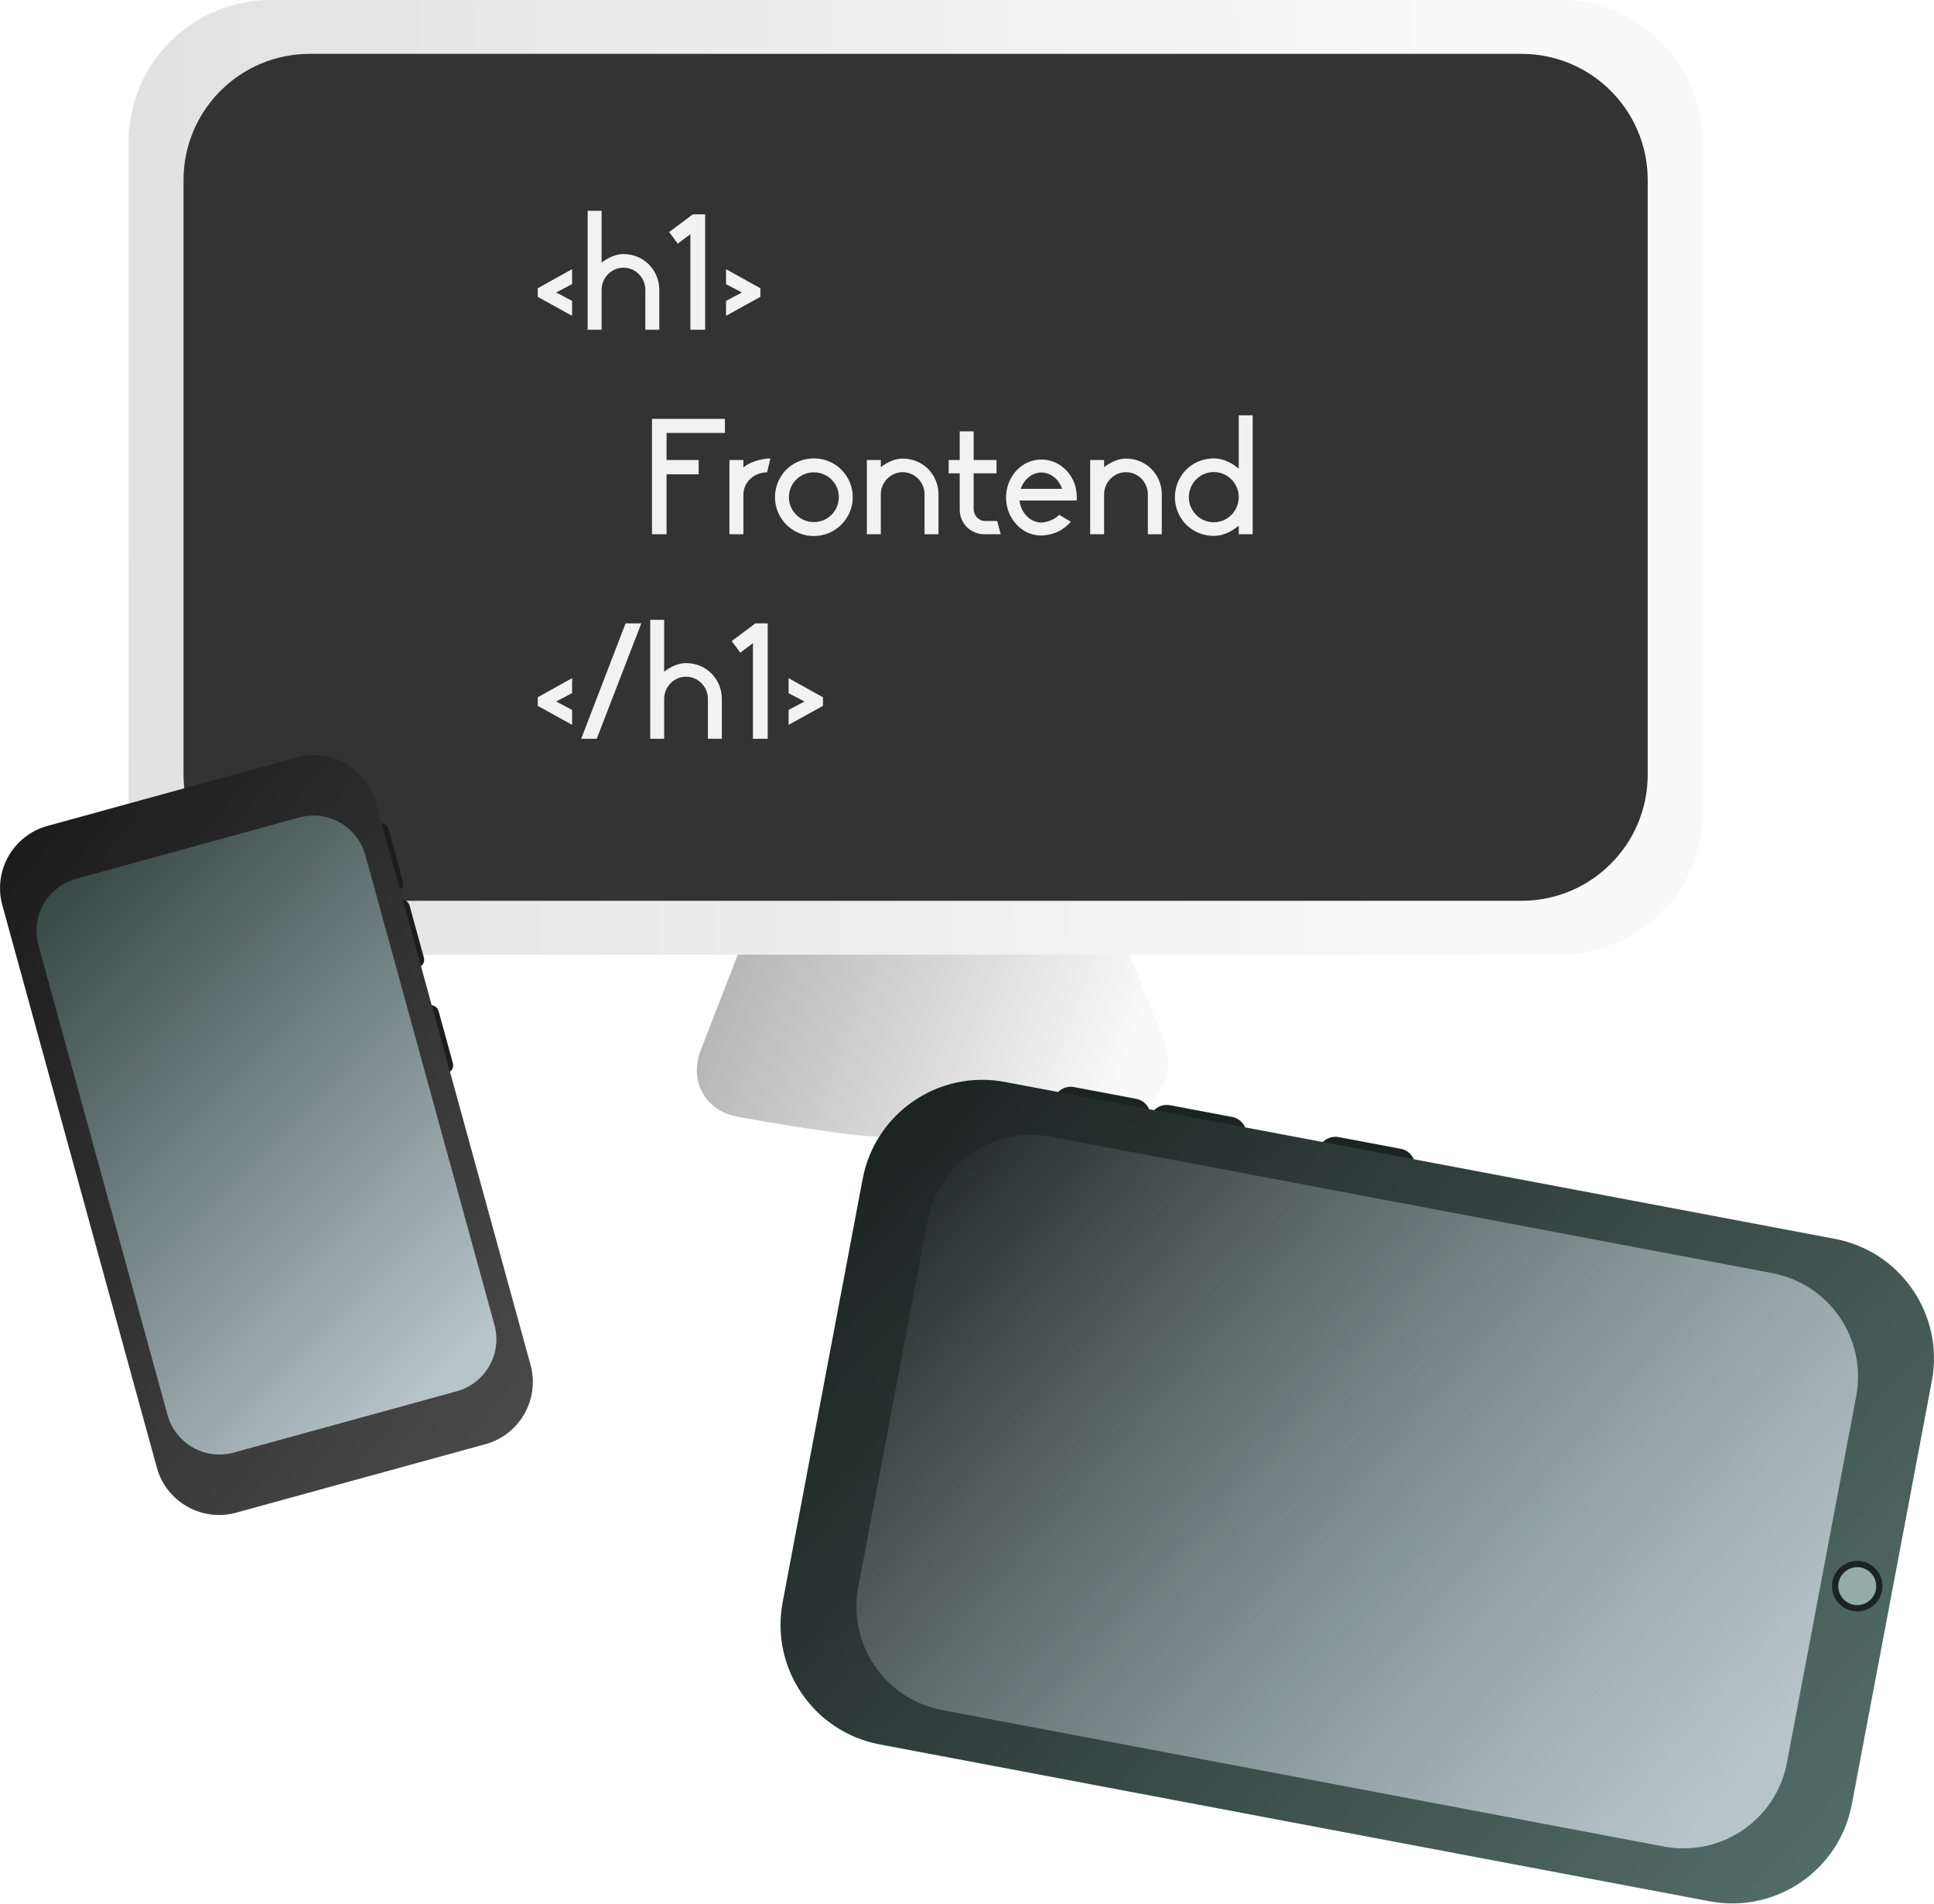
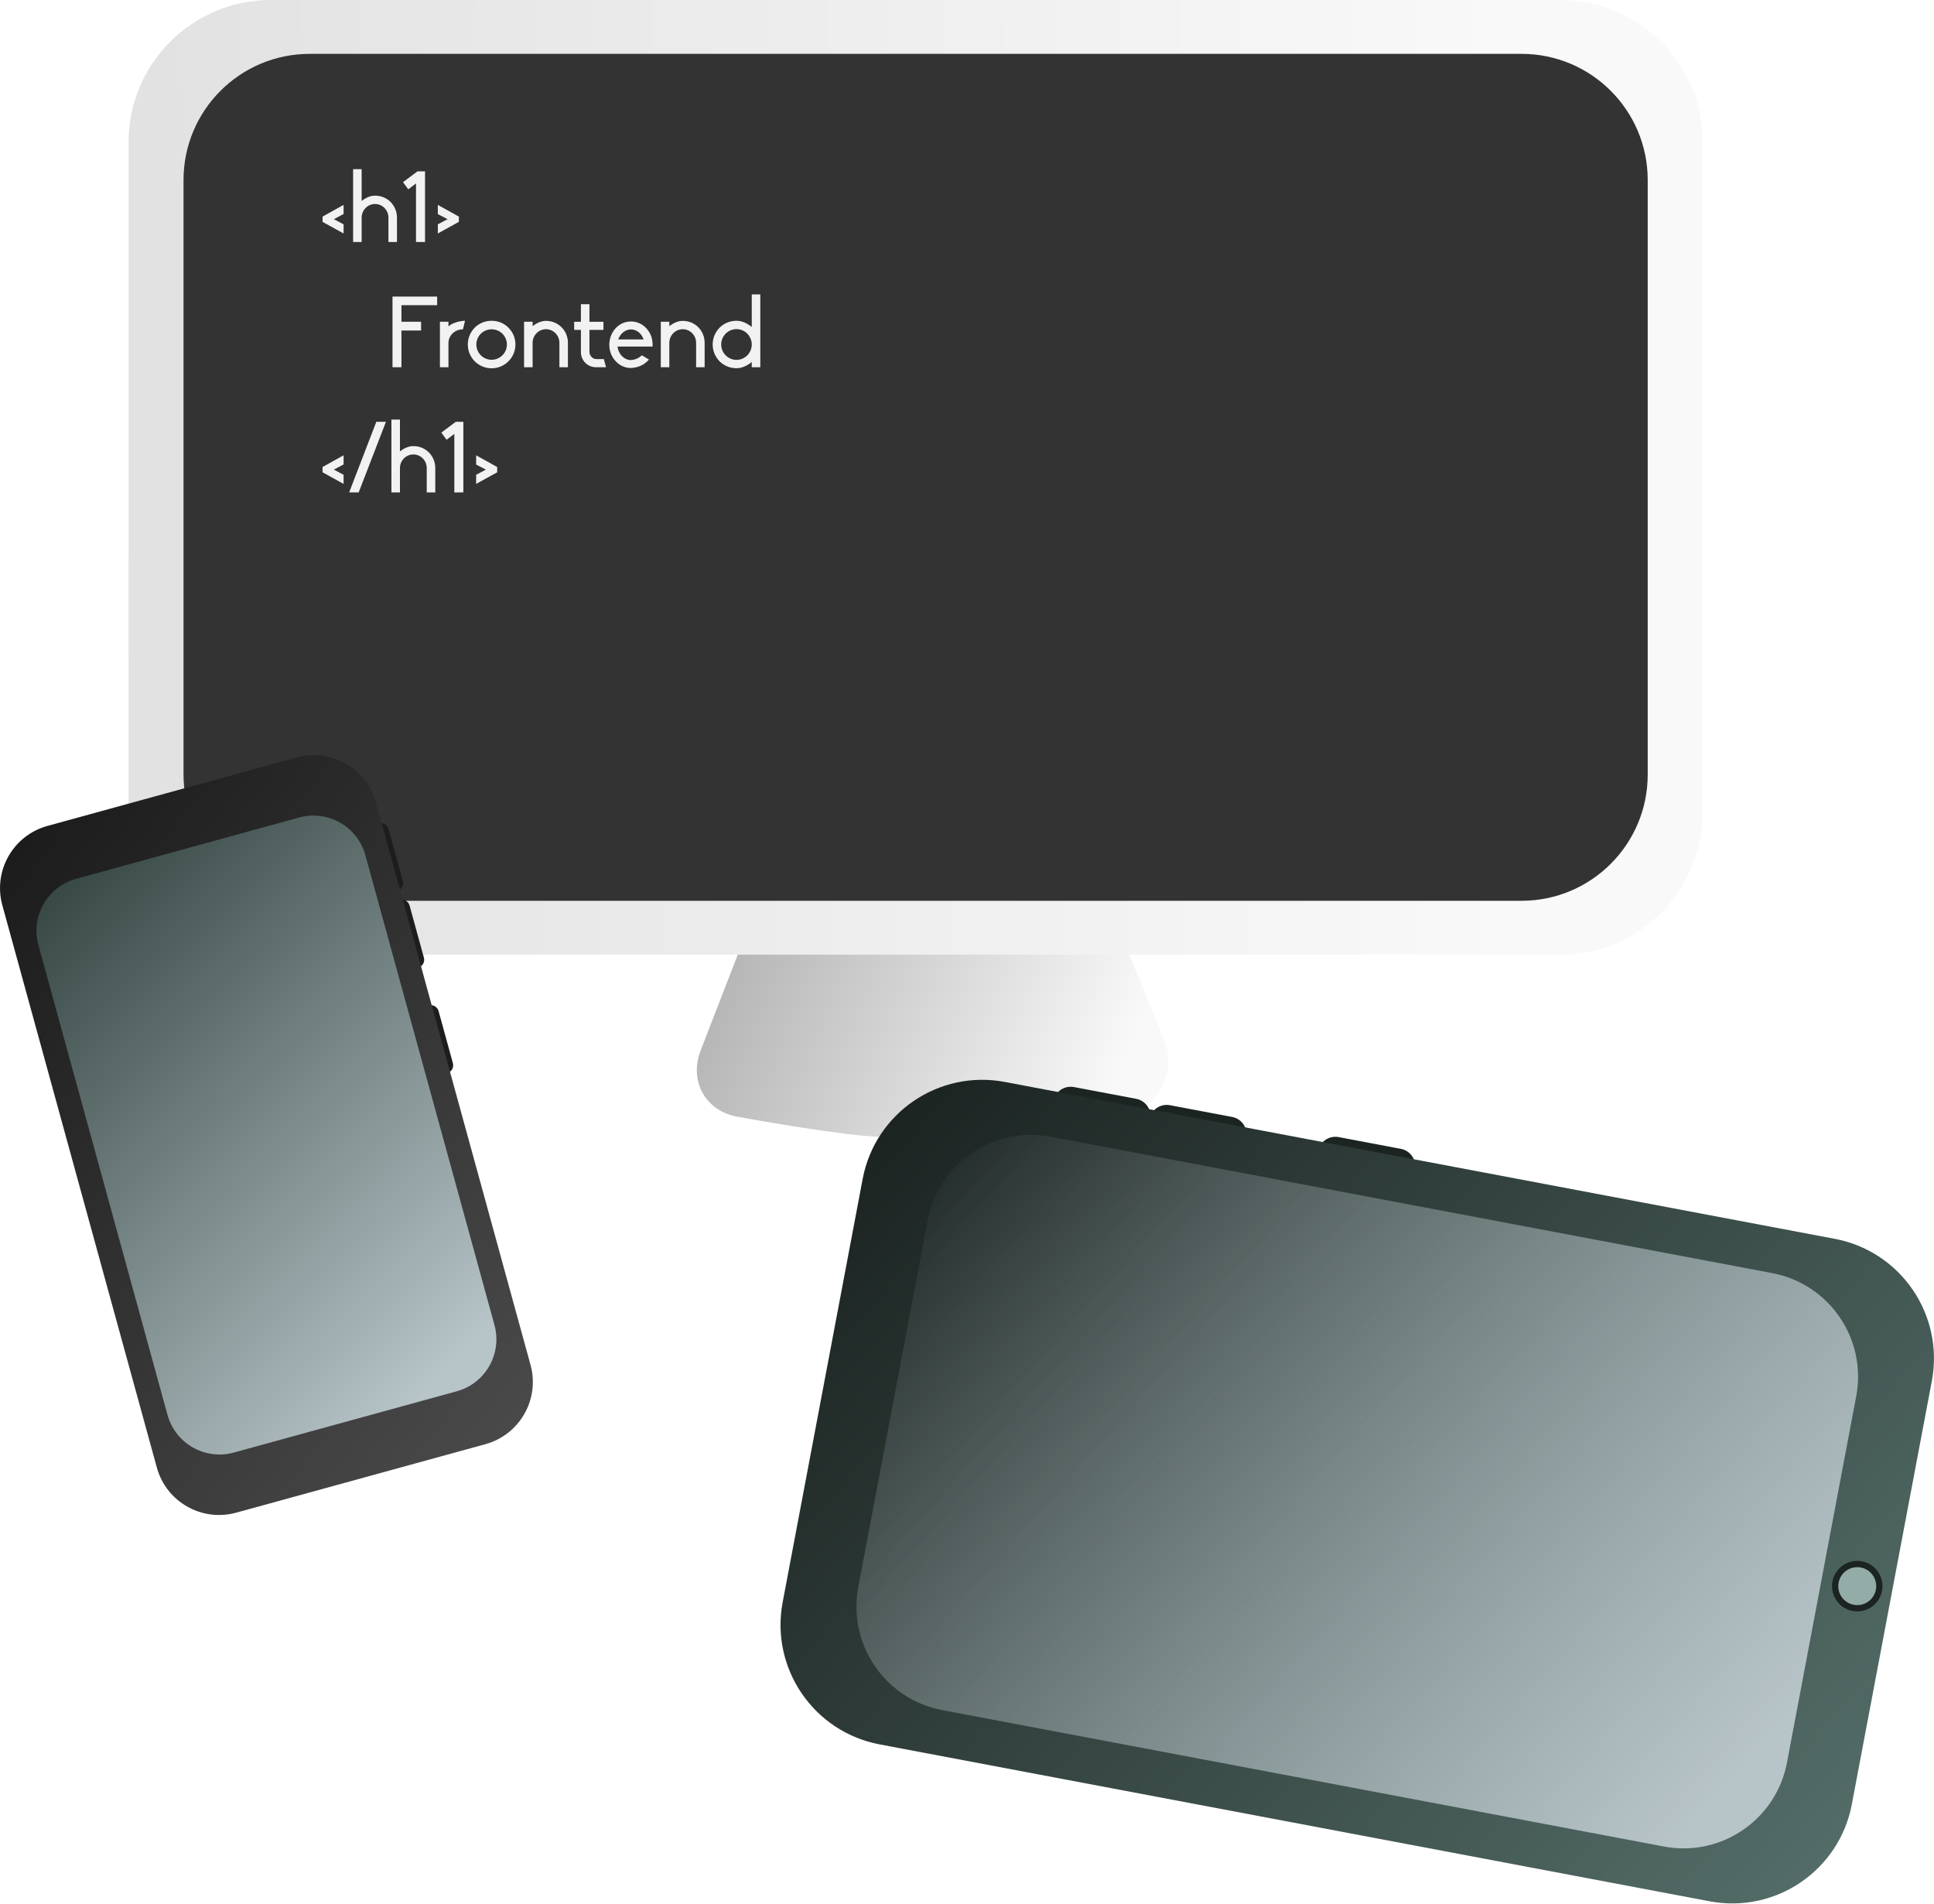
<svg xmlns="http://www.w3.org/2000/svg" xmlns:xlink="http://www.w3.org/1999/xlink" width="154.033mm" height="151.586mm" viewBox="0 0 154.033 151.586" version="1.1" id="svg1">
  <defs id="defs1">
    <linearGradient id="linearGradient19">
      <stop style="stop-color:#1c2422;stop-opacity:1" offset="0" id="stop19" />
      <stop style="stop-color:#536c67;stop-opacity:1" offset="1" id="stop20" />
    </linearGradient>
    <linearGradient id="linearGradient17">
      <stop style="stop-color:#b7c4c8;stop-opacity:1;" offset="0" id="stop17" />
      <stop style="stop-color:#b7c4c8;stop-opacity:0;" offset="1" id="stop18" />
    </linearGradient>
    <linearGradient id="linearGradient9">
      <stop style="stop-color:#b7c4c8;stop-opacity:1;" offset="0" id="stop9" />
      <stop style="stop-color:#374845;stop-opacity:1" offset="1" id="stop10" />
    </linearGradient>
    <linearGradient id="linearGradient7">
      <stop style="stop-color:#1a1a1a;stop-opacity:1" offset="0" id="stop7" />
      <stop style="stop-color:#4d4d4d;stop-opacity:1" offset="1" id="stop8" />
    </linearGradient>
    <linearGradient id="linearGradient5">
      <stop style="stop-color:#f9f9f9;stop-opacity:1" offset="0" id="stop5" />
      <stop style="stop-color:#cccccc;stop-opacity:1" offset="1" id="stop6" />
    </linearGradient>
    <linearGradient id="linearGradient3">
      <stop style="stop-color:#f9f9f9;stop-opacity:1;" offset="0" id="stop3" />
      <stop style="stop-color:#999999;stop-opacity:1" offset="1" id="stop4" />
    </linearGradient>
    <linearGradient xlink:href="#linearGradient3" id="linearGradient4" x1="-303.026" y1="141.726" x2="-385.298" y2="109.597" gradientUnits="userSpaceOnUse" />
-     <linearGradient xlink:href="#linearGradient5" id="linearGradient6" x1="-124.312" y1="163.434" x2="-334.354" y2="165.071" gradientUnits="userSpaceOnUse" />
+     <linearGradient xlink:href="#linearGradient5" id="linearGradient6" x1="-124.312" y1="163.434" x2="-334.354" y2="165.071" gradientUnits="userSpaceOnUse" gradientTransform="translate(-9.677921,-6.932502)" />
    <linearGradient xlink:href="#linearGradient7" id="linearGradient8" x1="-287.805" y1="173.795" x2="-226.111" y2="258.254" gradientUnits="userSpaceOnUse" />
    <linearGradient xlink:href="#linearGradient9" id="linearGradient10" x1="-276.948" y1="183.765" x2="-238.683" y2="250.041" gradientUnits="userSpaceOnUse" gradientTransform="translate(520.4747,-432.4956)" />
    <linearGradient xlink:href="#linearGradient17" id="linearGradient18" x1="-93.954" y1="232.121" x2="-165.056" y2="190.113" gradientUnits="userSpaceOnUse" />
    <linearGradient xlink:href="#linearGradient19" id="linearGradient20" x1="-167.445" y1="188.747" x2="-86.061" y2="238.229" gradientUnits="userSpaceOnUse" />
  </defs>
  <g id="layer1" transform="translate(254.1708,-82.85164)">
-     <g id="g13" transform="translate(-9.677921,-6.932502)">
-       <path id="path2" style="fill:url(#linearGradient4);fill-opacity:1;stroke-width:0.265;stroke-linecap:round;stroke-linejoin:round;paint-order:markers fill stroke" transform="matrix(0.523591,0,0,0.523591,3.768264,100.3786)" d="m -303.42,149.361 c -4.617,0.91 -10.255,1.936 -15.687,2.704 -7.079,1.001 -18.708,1.102 -25.804,0.225 -5.995,-0.741 -12.244,-1.791 -17.102,-2.678 -4.871,-0.889 -7.35,-5.454 -5.561,-10.072 l 10.913,-28.173 24.027,-30.946 24.563,30.523 10.877,26.689 c 2.159,5.298 -0.613,10.622 -6.226,11.728 z" />
-       <rect style="fill:url(#linearGradient6);fill-opacity:1;stroke-width:0.265;stroke-linecap:round;stroke-linejoin:round;paint-order:markers fill stroke" id="rect1" width="125.369" height="76.026" x="-234.253" y="89.784" ry="11.329" />
-       <rect style="fill:#333333;stroke-width:0.24;stroke-linecap:round;stroke-linejoin:round;paint-order:markers fill stroke" id="rect1-2" width="116.615" height="67.447" x="-229.876" y="94.074" ry="10.05" />
-       <g id="text2" style="font-size:12.906px;font-family:NATS;-inkscape-font-specification:NATS;text-align:center;letter-spacing:0px;word-spacing:0px;text-anchor:middle;fill:#f2f2f2;stroke-width:0.605;stroke-linecap:round;stroke-linejoin:round;paint-order:markers fill stroke" aria-label="&lt;h1&gt;&#10;   Frontend&#10;&lt;/h1&gt;">
-         <path style="-inkscape-font-specification:Biko" d="m -198.928,112.405 v -1.187 l -2.736,1.523 v 0.684 l 2.736,1.51 v -1.187 l -1.265,-0.671 z m 6.117,-1.562 c -0.542,-0.542 -1.265,-0.826 -2.026,-0.826 -0.632,0 -1.239,0.297 -1.742,0.684 v -4.13 h -1.11 v 9.473 h 1.11 v -3.175 c 0,-0.968 0.787,-1.768 1.742,-1.768 0.968,0 1.742,0.8 1.742,1.768 v 3.175 h 1.11 v -3.175 c 0,-0.774 -0.297,-1.484 -0.826,-2.026 z m 4.478,5.201 v -9.189 h -0.981 l -1.884,1.407 0.684,0.929 1.007,-0.761 v 7.615 z m 1.665,-2.297 v 1.187 l 2.736,-1.51 v -0.684 l -2.736,-1.523 v 1.2 l 1.265,0.658 z" id="path10" />
-         <path style="-inkscape-font-specification:Biko" d="m -192.565,132.331 h 1.162 V 127.556 h 2.555 v -1.136 h -2.555 v -2.155 h 4.646 v -1.123 h -5.808 z m 7.279,-5.911 h -1.11 v 5.911 h 1.11 v -3.149 c 0,-0.994 0.852,-1.781 1.884,-1.781 l 0.271,-1.11 c -0.684,0 -1.781,0.323 -2.155,0.736 z m 7.795,0.761 c -0.581,-0.581 -1.355,-0.891 -2.181,-0.891 -0.826,0 -1.6,0.31 -2.194,0.891 -0.581,0.594 -0.903,1.368 -0.903,2.194 0,0.826 0.323,1.6 0.903,2.194 0.594,0.581 1.368,0.903 2.194,0.903 0.826,0 1.6,-0.323 2.181,-0.903 0.594,-0.594 0.916,-1.368 0.916,-2.194 0,-0.826 -0.323,-1.6 -0.916,-2.194 z m -2.181,4.182 c -1.097,0 -1.988,-0.891 -1.988,-1.988 0,-1.097 0.891,-1.975 1.988,-1.975 1.097,0 1.988,0.878 1.988,1.975 0,1.097 -0.891,1.988 -1.988,1.988 z m 9.099,-4.233 c -0.542,-0.542 -1.265,-0.826 -2.026,-0.826 -0.632,0 -1.239,0.297 -1.742,0.684 v -0.568 h -1.11 v 5.911 h 1.11 v -3.175 c 0,-0.968 0.787,-1.768 1.742,-1.768 0.968,0 1.742,0.8 1.742,1.768 v 3.175 h 1.11 v -3.175 c 0,-0.774 -0.297,-1.484 -0.826,-2.026 z m 4.478,5.201 h 1.304 l -0.284,-1.058 h -0.994 c -0.465,0 -0.878,-0.452 -0.878,-0.929 v -2.865 h 1.82 v -1.058 h -1.82 v -2.284 h -1.11 v 2.284 h -0.878 v 1.058 h 0.878 v 2.891 c 0,1.097 0.878,1.962 1.962,1.962 z m 7.292,-3.627 c -0.103,-0.542 -0.374,-1.032 -0.736,-1.433 -0.529,-0.568 -1.239,-0.891 -2.013,-0.891 -0.761,0 -1.484,0.323 -2,0.891 -0.361,0.4 -0.619,0.891 -0.736,1.433 -0.052,0.232 -0.077,0.465 -0.077,0.697 0,0.09 0,0.181 0.013,0.271 0.052,0.71 0.336,1.355 0.8,1.858 0.516,0.581 1.226,0.903 2,0.903 0.555,-0.026 1.11,-0.168 1.562,-0.439 0.297,-0.181 0.555,-0.4 0.787,-0.658 l -0.929,-0.555 c -0.374,0.374 -0.916,0.594 -1.445,0.619 -0.852,-0.013 -1.587,-0.749 -1.717,-1.729 v -0.026 h 4.556 c 0.013,-0.116 0.026,-0.413 -0.065,-0.942 z m -4.401,0.013 0.013,-0.026 c 0.271,-0.761 0.929,-1.278 1.639,-1.278 0.723,0 1.381,0.516 1.639,1.278 l 0.013,0.026 z m 10.415,-1.587 c -0.542,-0.542 -1.265,-0.826 -2.026,-0.826 -0.632,0 -1.239,0.297 -1.742,0.684 v -0.568 h -1.11 v 5.911 h 1.11 v -3.175 c 0,-0.968 0.787,-1.768 1.742,-1.768 0.968,0 1.742,0.8 1.742,1.768 v 3.175 h 1.11 v -3.175 c 0,-0.774 -0.297,-1.484 -0.826,-2.026 z m 6.956,-0.026 c -0.555,-0.465 -1.252,-0.813 -1.988,-0.813 -0.826,0 -1.6,0.31 -2.194,0.891 -0.581,0.594 -0.903,1.368 -0.903,2.194 0,0.826 0.323,1.6 0.903,2.194 0.594,0.581 1.368,0.891 2.194,0.891 0.736,0 1.433,-0.348 1.988,-0.813 v 0.684 h 1.11 v -9.473 h -1.11 z m -1.988,4.272 c -1.097,0 -1.988,-0.903 -1.988,-2 0,-1.097 0.891,-2 1.988,-2 1.097,0 1.988,0.903 1.988,2 0,1.097 -0.891,2 -1.988,2 z" id="path11" />
-         <path style="-inkscape-font-specification:Biko" d="m -198.928,144.978 v -1.187 l -2.736,1.523 v 0.684 l 2.736,1.51 v -1.187 l -1.265,-0.671 z m 1.962,3.64 3.549,-9.189 h -1.252 l -3.536,9.189 z m 9.138,-5.201 c -0.542,-0.542 -1.265,-0.826 -2.026,-0.826 -0.632,0 -1.239,0.297 -1.742,0.684 v -4.13 h -1.11 v 9.473 h 1.11 v -3.175 c 0,-0.968 0.787,-1.768 1.742,-1.768 0.968,0 1.742,0.8 1.742,1.768 v 3.175 h 1.11 v -3.175 c 0,-0.774 -0.297,-1.484 -0.826,-2.026 z m 4.478,5.201 v -9.189 h -0.981 l -1.884,1.407 0.684,0.929 1.007,-0.761 v 7.615 z m 1.665,-2.297 v 1.187 l 2.736,-1.51 v -0.684 l -2.736,-1.523 v 1.2 l 1.265,0.658 z" id="path12" />
-       </g>
+     <path id="path2" style="fill:url(#linearGradient4);fill-opacity:1;stroke-width:0.265;stroke-linecap:round;stroke-linejoin:round;paint-order:markers fill stroke" transform="matrix(0.523591,0,0,0.523591,-5.909658,93.44615)" d="m -303.42,149.361 c -4.617,0.91 -10.255,1.936 -15.687,2.704 -7.079,1.001 -18.708,1.102 -25.804,0.225 -5.995,-0.741 -12.244,-1.791 -17.102,-2.678 -4.871,-0.889 -7.35,-5.454 -5.561,-10.072 l 10.913,-28.173 24.027,-30.946 24.563,30.523 10.877,26.689 c 2.159,5.298 -0.613,10.622 -6.226,11.728 z" />
+     <rect style="fill:url(#linearGradient6);fill-opacity:1;stroke-width:0.265;stroke-linecap:round;stroke-linejoin:round;paint-order:markers fill stroke" id="rect1" width="125.369" height="76.026" x="-243.931" y="82.852" ry="11.329" />
+     <rect style="fill:#333333;stroke-width:0.24;stroke-linecap:round;stroke-linejoin:round;paint-order:markers fill stroke" id="rect1-2" width="116.615" height="67.447" x="-239.554" y="87.141" ry="10.05" />
+     <g id="text2" style="font-size:12.906px;font-family:NATS;-inkscape-font-specification:NATS;text-align:center;letter-spacing:0px;word-spacing:0px;text-anchor:middle;fill:#f2f2f2;stroke-width:0.605;stroke-linecap:round;stroke-linejoin:round;paint-order:markers fill stroke" aria-label="&lt;h1&gt;&#10;   Frontend&#10;&lt;/h1&gt;" transform="matrix(0.6122849,0,0,0.6122849,-105.0053,31.07149)">
+       <path style="-inkscape-font-specification:Biko" d="m -198.928,112.405 v -1.187 l -2.736,1.523 v 0.684 l 2.736,1.51 v -1.187 l -1.265,-0.671 z m 6.117,-1.562 c -0.542,-0.542 -1.265,-0.826 -2.026,-0.826 -0.632,0 -1.239,0.297 -1.742,0.684 v -4.13 h -1.11 v 9.473 h 1.11 v -3.175 c 0,-0.968 0.787,-1.768 1.742,-1.768 0.968,0 1.742,0.8 1.742,1.768 v 3.175 h 1.11 v -3.175 c 0,-0.774 -0.297,-1.484 -0.826,-2.026 z m 4.478,5.201 v -9.189 h -0.981 l -1.884,1.407 0.684,0.929 1.007,-0.761 v 7.615 z m 1.665,-2.297 v 1.187 l 2.736,-1.51 v -0.684 l -2.736,-1.523 v 1.2 l 1.265,0.658 z" id="path10" />
+       <path style="-inkscape-font-specification:Biko" d="m -192.565,132.331 h 1.162 V 127.556 h 2.555 v -1.136 h -2.555 v -2.155 h 4.646 v -1.123 h -5.808 z m 7.279,-5.911 h -1.11 v 5.911 h 1.11 v -3.149 c 0,-0.994 0.852,-1.781 1.884,-1.781 l 0.271,-1.11 c -0.684,0 -1.781,0.323 -2.155,0.736 z m 7.795,0.761 c -0.581,-0.581 -1.355,-0.891 -2.181,-0.891 -0.826,0 -1.6,0.31 -2.194,0.891 -0.581,0.594 -0.903,1.368 -0.903,2.194 0,0.826 0.323,1.6 0.903,2.194 0.594,0.581 1.368,0.903 2.194,0.903 0.826,0 1.6,-0.323 2.181,-0.903 0.594,-0.594 0.916,-1.368 0.916,-2.194 0,-0.826 -0.323,-1.6 -0.916,-2.194 z m -2.181,4.182 c -1.097,0 -1.988,-0.891 -1.988,-1.988 0,-1.097 0.891,-1.975 1.988,-1.975 1.097,0 1.988,0.878 1.988,1.975 0,1.097 -0.891,1.988 -1.988,1.988 z m 9.099,-4.233 c -0.542,-0.542 -1.265,-0.826 -2.026,-0.826 -0.632,0 -1.239,0.297 -1.742,0.684 v -0.568 h -1.11 v 5.911 h 1.11 v -3.175 c 0,-0.968 0.787,-1.768 1.742,-1.768 0.968,0 1.742,0.8 1.742,1.768 v 3.175 h 1.11 v -3.175 c 0,-0.774 -0.297,-1.484 -0.826,-2.026 z m 4.478,5.201 h 1.304 l -0.284,-1.058 h -0.994 c -0.465,0 -0.878,-0.452 -0.878,-0.929 v -2.865 h 1.82 v -1.058 h -1.82 v -2.284 h -1.11 v 2.284 h -0.878 v 1.058 h 0.878 v 2.891 c 0,1.097 0.878,1.962 1.962,1.962 z m 7.292,-3.627 c -0.103,-0.542 -0.374,-1.032 -0.736,-1.433 -0.529,-0.568 -1.239,-0.891 -2.013,-0.891 -0.761,0 -1.484,0.323 -2,0.891 -0.361,0.4 -0.619,0.891 -0.736,1.433 -0.052,0.232 -0.077,0.465 -0.077,0.697 0,0.09 0,0.181 0.013,0.271 0.052,0.71 0.336,1.355 0.8,1.858 0.516,0.581 1.226,0.903 2,0.903 0.555,-0.026 1.11,-0.168 1.562,-0.439 0.297,-0.181 0.555,-0.4 0.787,-0.658 l -0.929,-0.555 c -0.374,0.374 -0.916,0.594 -1.445,0.619 -0.852,-0.013 -1.587,-0.749 -1.717,-1.729 v -0.026 h 4.556 c 0.013,-0.116 0.026,-0.413 -0.065,-0.942 z m -4.401,0.013 0.013,-0.026 c 0.271,-0.761 0.929,-1.278 1.639,-1.278 0.723,0 1.381,0.516 1.639,1.278 l 0.013,0.026 z m 10.415,-1.587 c -0.542,-0.542 -1.265,-0.826 -2.026,-0.826 -0.632,0 -1.239,0.297 -1.742,0.684 v -0.568 h -1.11 v 5.911 h 1.11 v -3.175 c 0,-0.968 0.787,-1.768 1.742,-1.768 0.968,0 1.742,0.8 1.742,1.768 v 3.175 h 1.11 v -3.175 c 0,-0.774 -0.297,-1.484 -0.826,-2.026 z m 6.956,-0.026 c -0.555,-0.465 -1.252,-0.813 -1.988,-0.813 -0.826,0 -1.6,0.31 -2.194,0.891 -0.581,0.594 -0.903,1.368 -0.903,2.194 0,0.826 0.323,1.6 0.903,2.194 0.594,0.581 1.368,0.891 2.194,0.891 0.736,0 1.433,-0.348 1.988,-0.813 v 0.684 h 1.11 v -9.473 h -1.11 z m -1.988,4.272 c -1.097,0 -1.988,-0.903 -1.988,-2 0,-1.097 0.891,-2 1.988,-2 1.097,0 1.988,0.903 1.988,2 0,1.097 -0.891,2 -1.988,2 z" id="path11" />
+       <path style="-inkscape-font-specification:Biko" d="m -198.928,144.978 v -1.187 l -2.736,1.523 v 0.684 l 2.736,1.51 v -1.187 l -1.265,-0.671 z m 1.962,3.64 3.549,-9.189 h -1.252 l -3.536,9.189 z m 9.138,-5.201 c -0.542,-0.542 -1.265,-0.826 -2.026,-0.826 -0.632,0 -1.239,0.297 -1.742,0.684 v -4.13 h -1.11 v 9.473 h 1.11 v -3.175 c 0,-0.968 0.787,-1.768 1.742,-1.768 0.968,0 1.742,0.8 1.742,1.768 v 3.175 h 1.11 v -3.175 c 0,-0.774 -0.297,-1.484 -0.826,-2.026 z m 4.478,5.201 v -9.189 h -0.981 l -1.884,1.407 0.684,0.929 1.007,-0.761 v 7.615 z m 1.665,-2.297 v 1.187 l 2.736,-1.51 v -0.684 l -2.736,-1.523 v 1.2 l 1.265,0.658 z" id="path12" />
    </g>
    <g id="g12" transform="matrix(0.6228732,-0.1711525,0.1711525,0.6228732,-107.8675,-5.991181)">
      <rect style="fill:#1d1d1d;fill-opacity:1;stroke-width:0.265;stroke-linecap:round;stroke-linejoin:round;paint-order:markers fill stroke" id="rect10" width="2.019" height="8.663" x="-237.74" y="182.842" ry="1.009" />
      <rect style="fill:#1d1d1d;fill-opacity:1;stroke-width:0.265;stroke-linecap:round;stroke-linejoin:round;paint-order:markers fill stroke" id="rect10-6" width="2.019" height="8.663" x="-237.74" y="192.643" ry="1.009" />
      <rect style="fill:#1d1d1d;fill-opacity:1;stroke-width:0.265;stroke-linecap:round;stroke-linejoin:round;paint-order:markers fill stroke" id="rect10-6-4" width="2.019" height="8.663" x="-237.74" y="206.134" ry="1.009" />
      <rect style="fill:url(#linearGradient8);fill-opacity:1;stroke-width:0.265;stroke-linecap:round;stroke-linejoin:round;paint-order:markers fill stroke" id="rect7" width="47.782" height="87.806" x="-284.128" y="172.345" ry="7.956" />
      <rect style="fill:url(#linearGradient10);fill-opacity:1;stroke-width:0.226;stroke-linecap:round;stroke-linejoin:round;paint-order:markers fill stroke" id="rect7-4" width="41.808" height="73.359" x="239.333" y="-252.927" ry="6.647" transform="scale(-1)" />
    </g>
    <g id="g20" transform="rotate(10.70339,-66.88271,109.6435)">
      <rect style="fill:#1c2422;fill-opacity:1;stroke-width:0.213;stroke-linecap:round;stroke-linejoin:round;paint-order:markers fill stroke" id="rect20" width="7.855" height="2.819" x="-157.169" y="187.28" ry="1.409" />
      <rect style="fill:#1c2422;fill-opacity:1;stroke-width:0.213;stroke-linecap:round;stroke-linejoin:round;paint-order:markers fill stroke" id="rect20-7" width="7.855" height="2.819" x="-149.387" y="187.28" ry="1.409" />
      <rect style="fill:#1c2422;fill-opacity:1;stroke-width:0.213;stroke-linecap:round;stroke-linejoin:round;paint-order:markers fill stroke" id="rect20-72" width="7.855" height="2.819" x="-135.714" y="187.28" ry="1.409" />
      <rect style="fill:url(#linearGradient20);fill-opacity:1;stroke-width:0.265;stroke-linecap:round;stroke-linejoin:round;paint-order:markers fill stroke" id="rect13" width="86.662" height="53.69" x="-170.94" y="187.903" ry="9.692" />
      <rect style="fill:url(#linearGradient18);fill-opacity:1;stroke-width:0.229;stroke-linecap:round;stroke-linejoin:round;paint-order:markers fill stroke" id="rect13-6" width="75.275" height="46.473" x="-165.246" y="191.511" ry="8.389" />
      <circle style="fill:#1c2422;fill-opacity:1;stroke-width:0.186;stroke-linecap:round;stroke-linejoin:round;paint-order:markers fill stroke" id="path15" cx="-87.082" cy="214.748" r="2.01" />
      <circle style="fill:#93aca7;fill-opacity:1;stroke-width:0.14;stroke-linecap:round;stroke-linejoin:round;paint-order:markers fill stroke" id="path15-5" cx="-87.082" cy="214.748" r="1.511" />
    </g>
  </g>
</svg>
